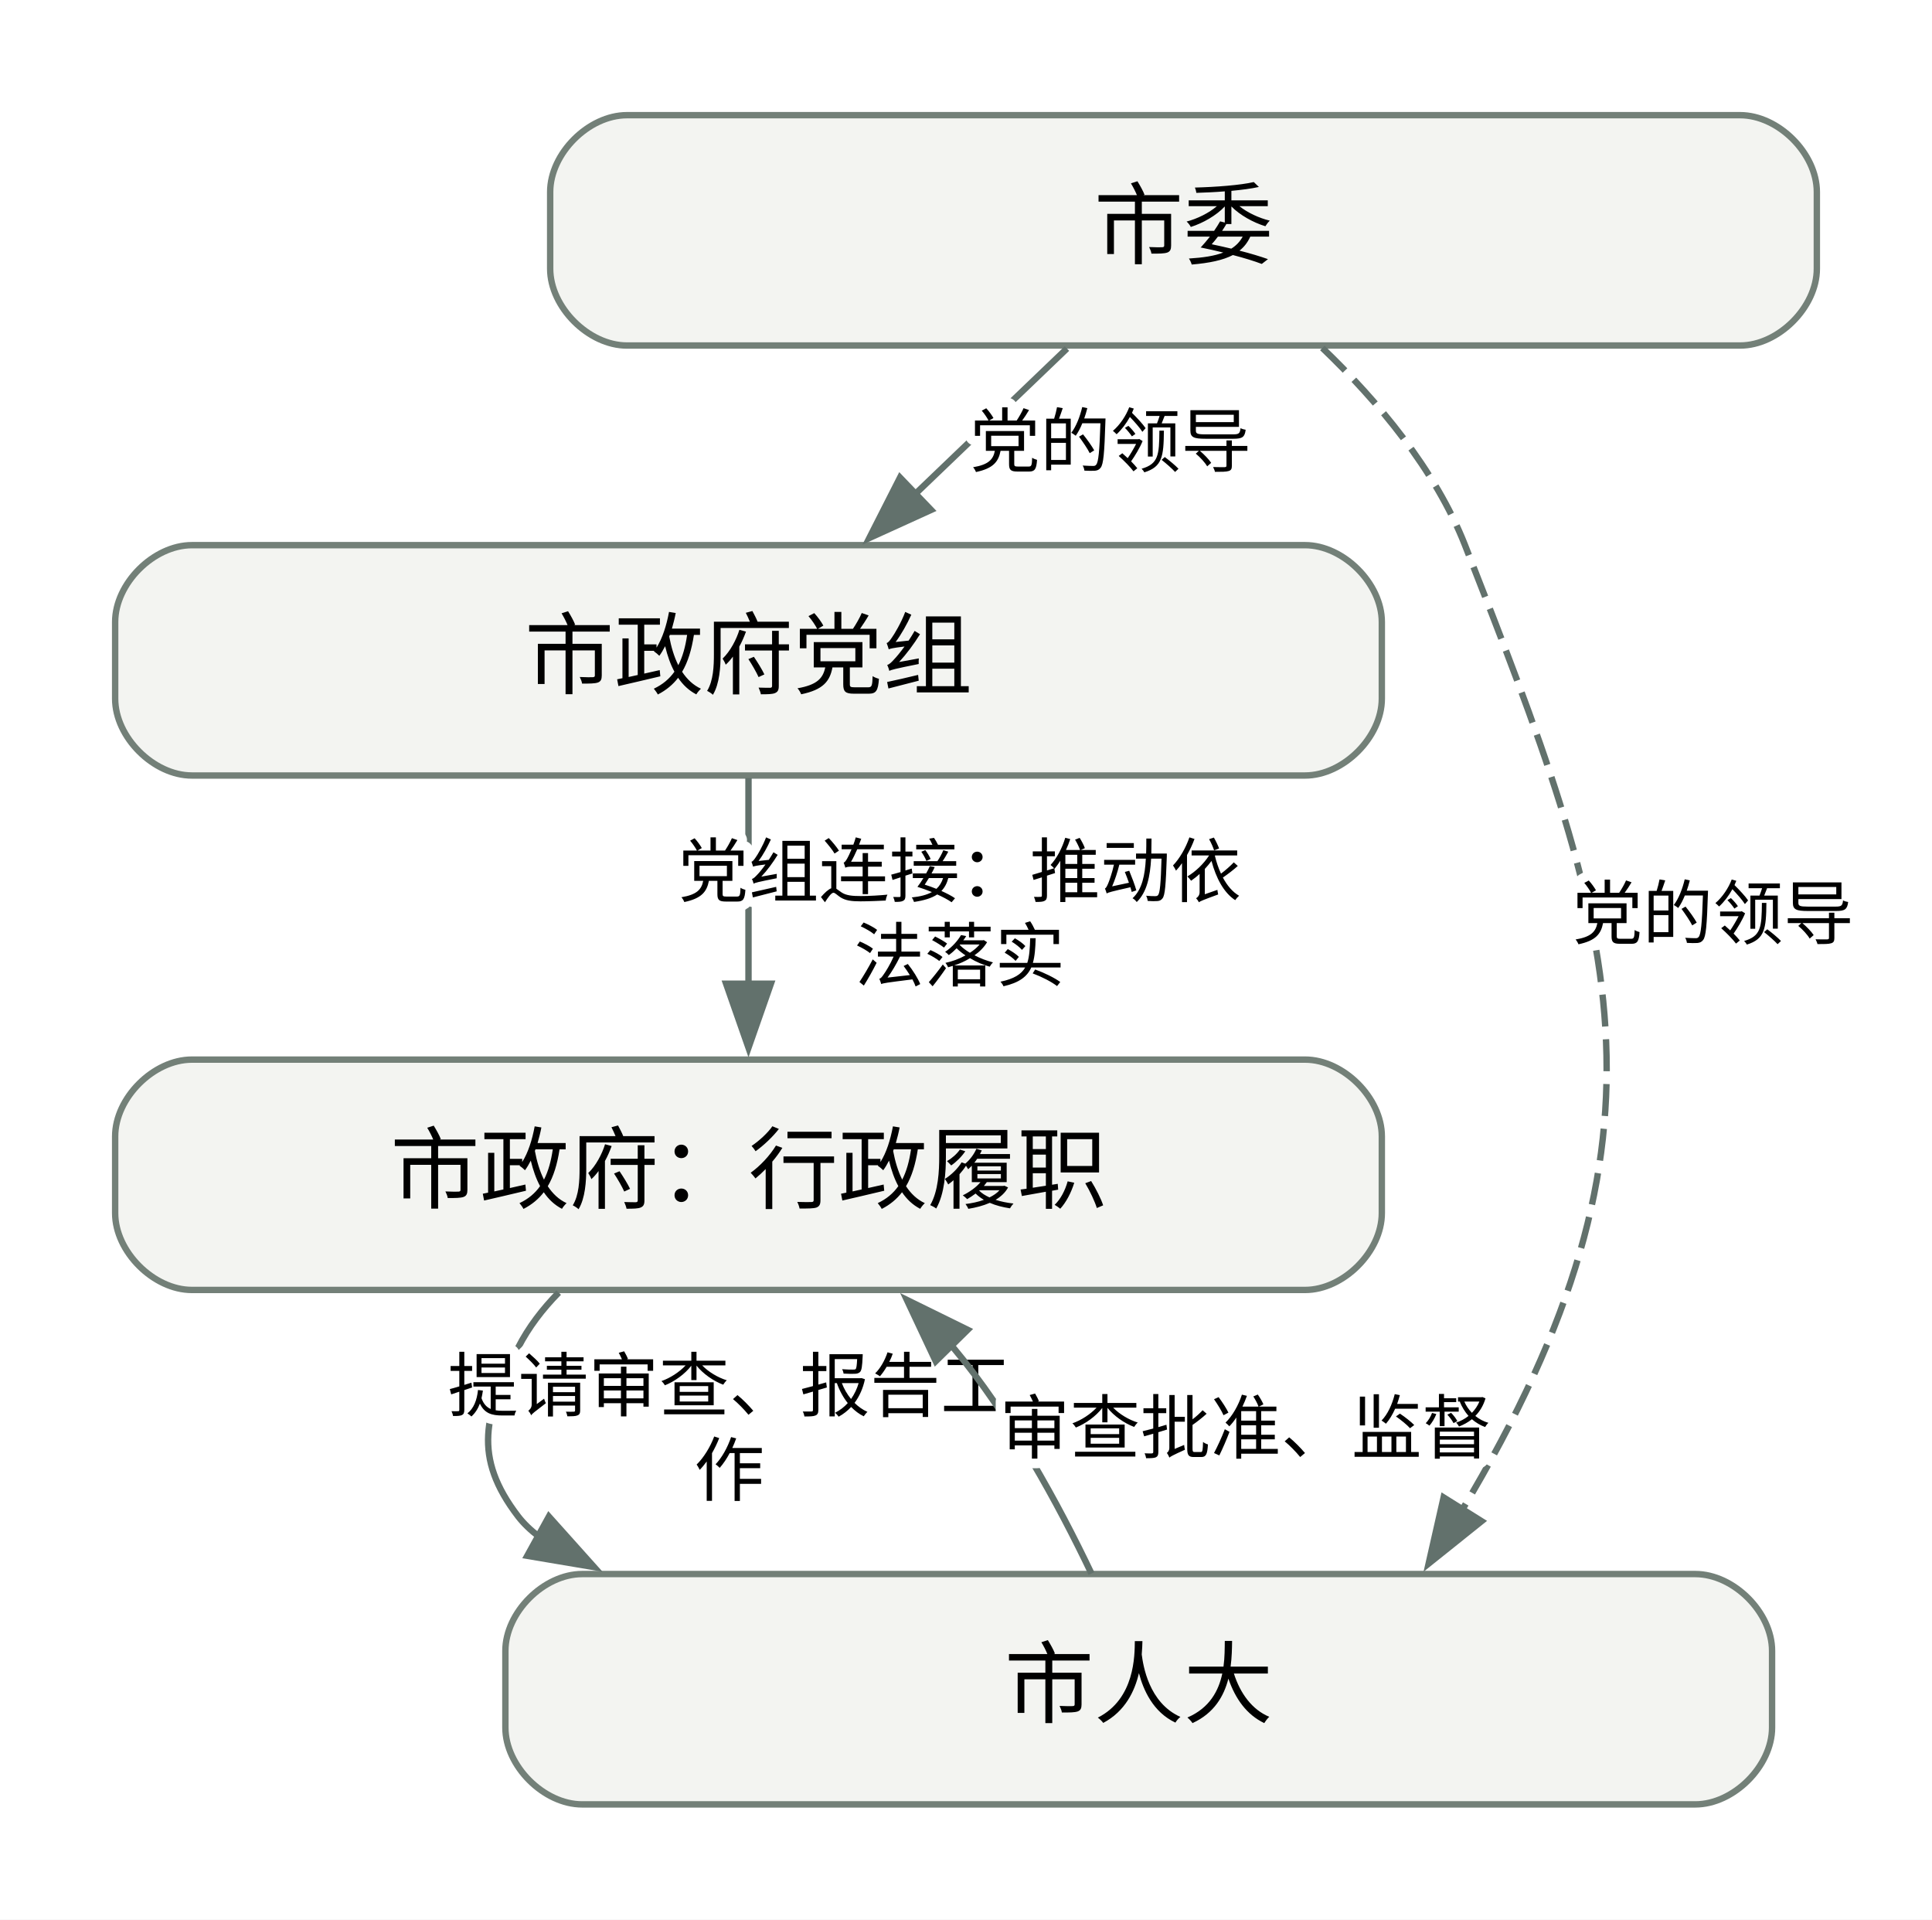
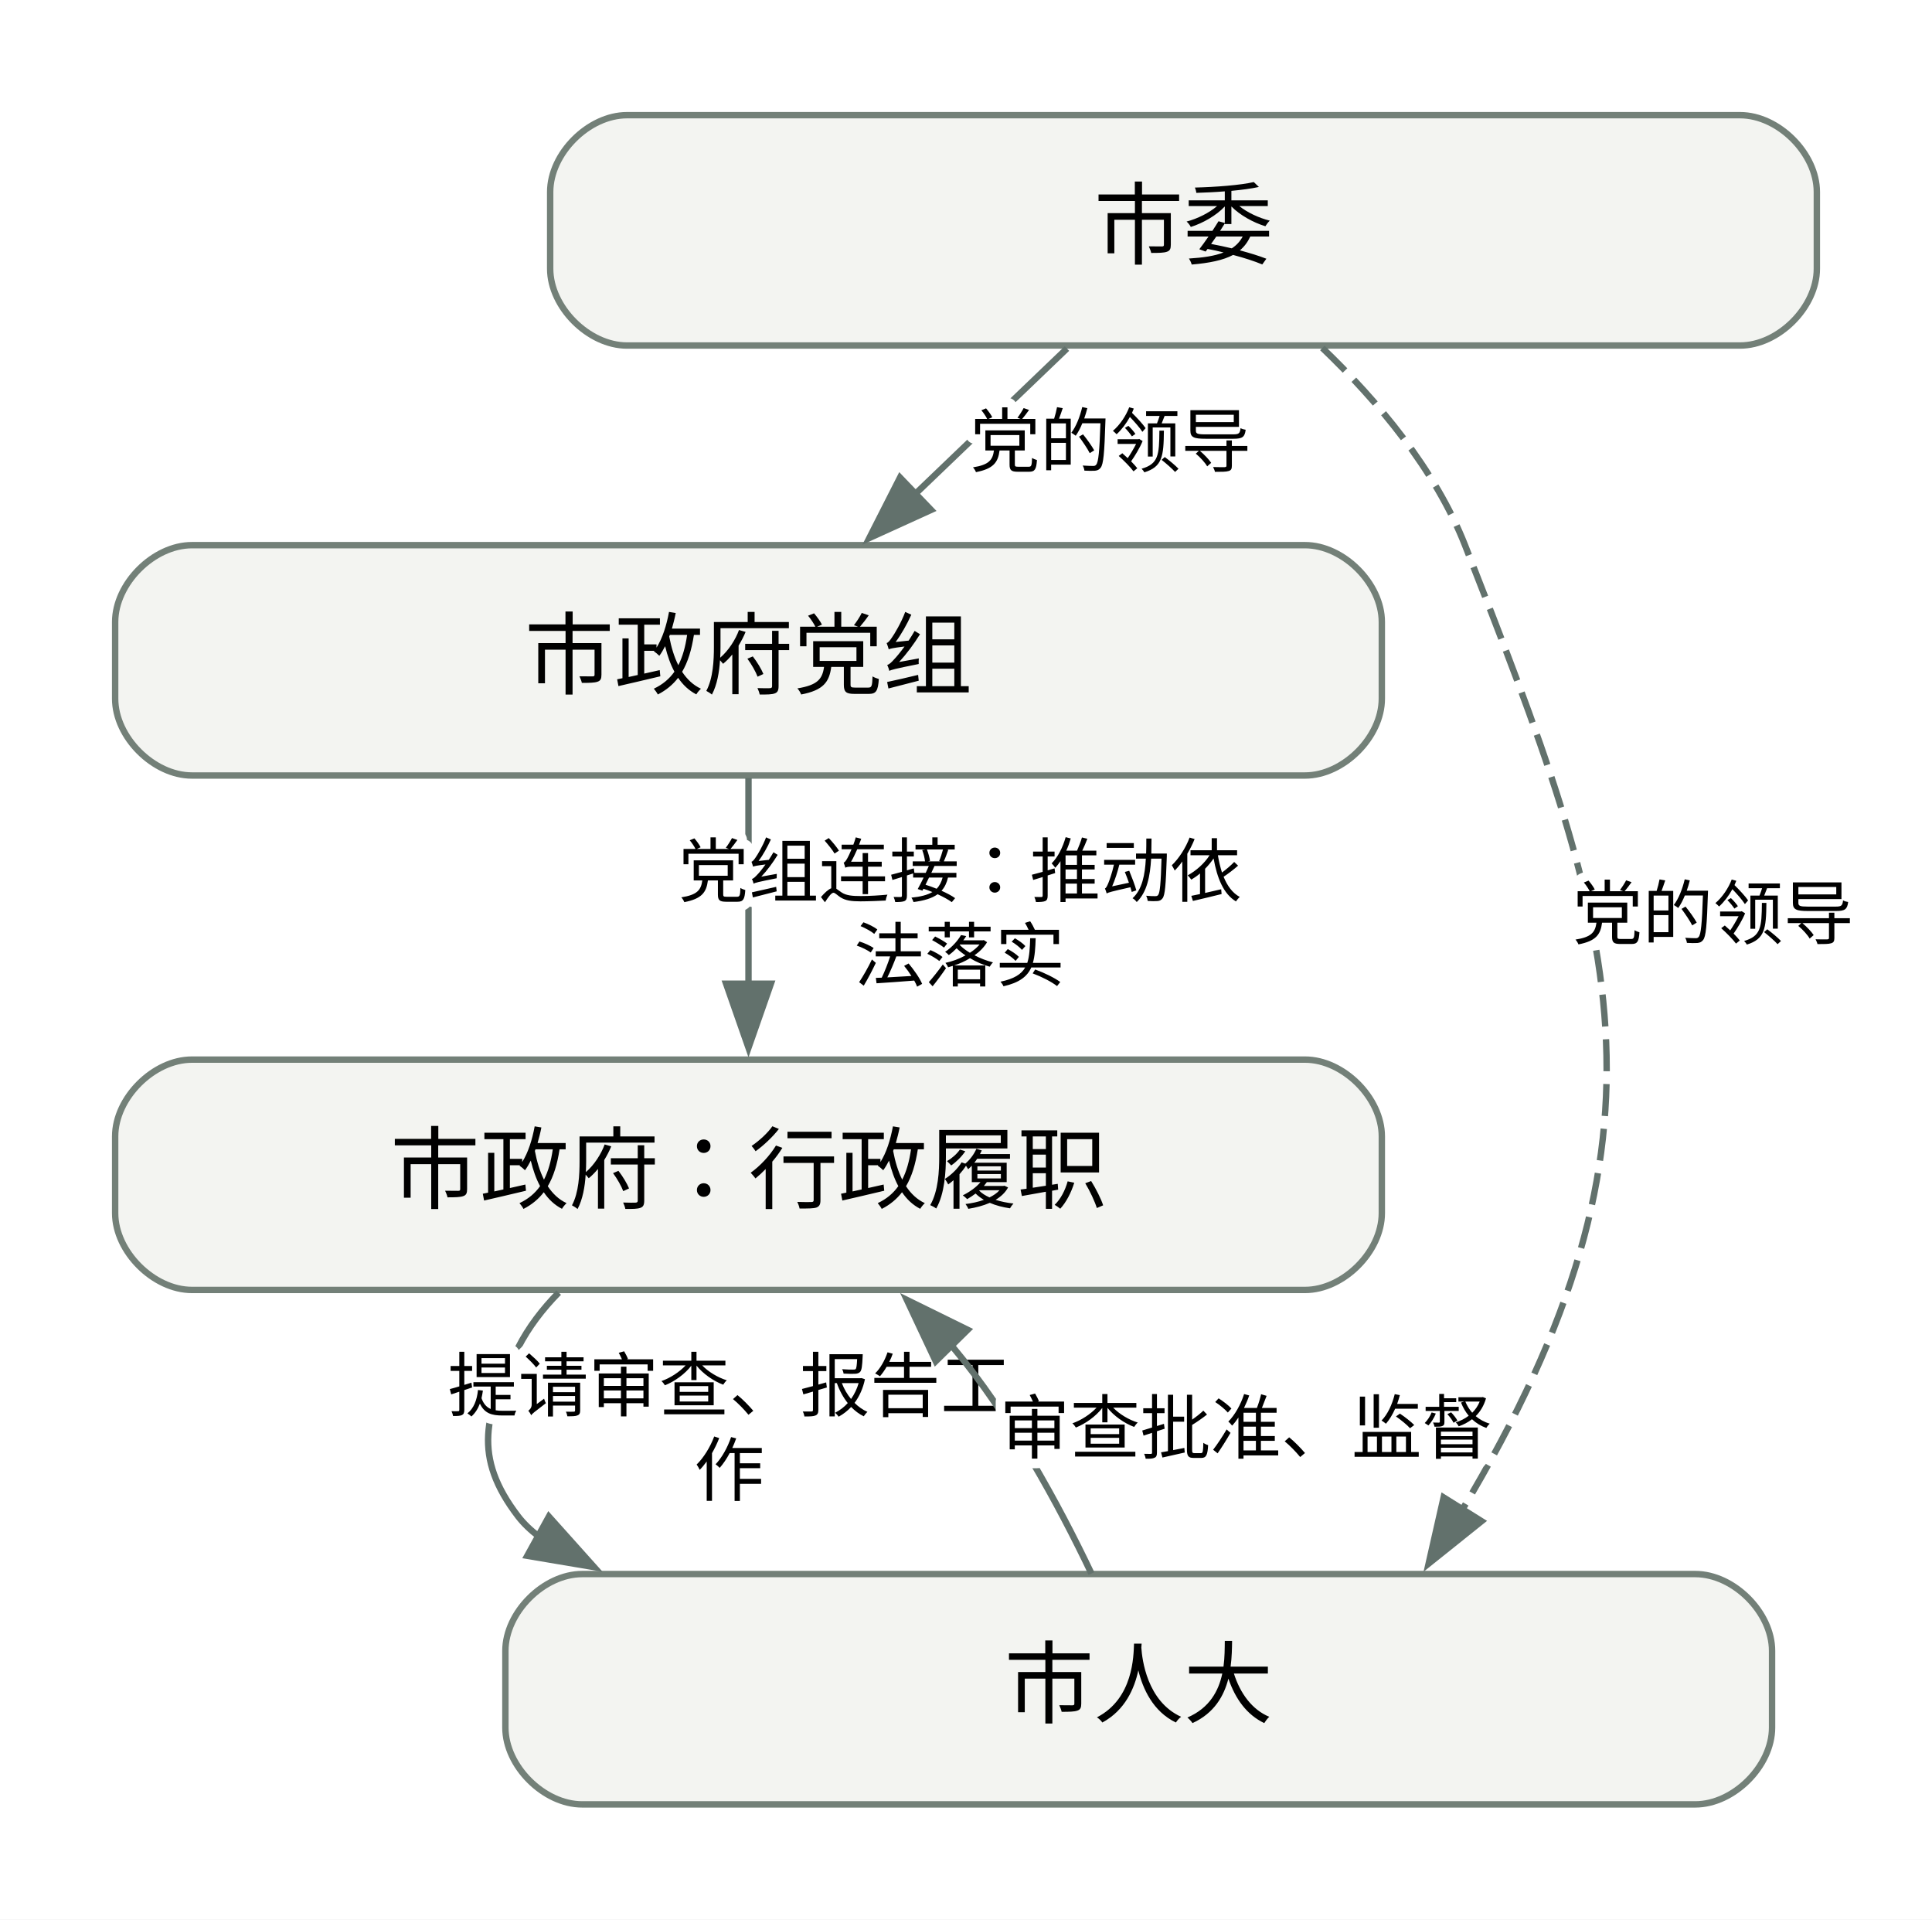
<svg xmlns="http://www.w3.org/2000/svg" width="302pt" height="300pt" viewBox="0.00 0.00 302.00 300.00">
  <g id="graph0" class="graph" transform="scale(1 1) rotate(0) translate(18 282)">
    <polygon fill="white" stroke="none" points="-18,18 -18,-282 284.27,-282 284.27,18 -18,18" />
    <g id="node1" class="node">
      <path fill="#f3f4f1" stroke="#738078" d="M254,-264C254,-264 80,-264 80,-264 74,-264 68,-258 68,-252 68,-252 68,-240 68,-240 68,-234 74,-228 80,-228 80,-228 254,-228 254,-228 260,-228 266,-234 266,-240 266,-240 266,-252 266,-252 266,-258 260,-264 254,-264" />
-       <text xml:space="preserve" text-anchor="middle" x="167" y="-241.8" font-family="Noto Sans CJK SC" font-size="14.00">市委</text>
+       <text xml:space="preserve" text-anchor="middle" x="167" y="-241.8" font-family="Noto Sans SC" font-size="14.00">市委</text>
    </g>
    <g id="node2" class="node">
      <path fill="#f3f4f1" stroke="#738078" d="M186,-196.8C186,-196.8 12,-196.8 12,-196.8 6,-196.8 0,-190.8 0,-184.8 0,-184.8 0,-172.8 0,-172.8 0,-166.8 6,-160.8 12,-160.8 12,-160.8 186,-160.8 186,-160.8 192,-160.8 198,-166.8 198,-172.8 198,-172.8 198,-184.8 198,-184.8 198,-190.8 192,-196.8 186,-196.8" />
-       <text xml:space="preserve" text-anchor="middle" x="99" y="-174.6" font-family="Noto Sans CJK SC" font-size="14.00">市政府党组</text>
+       <text xml:space="preserve" text-anchor="middle" x="99" y="-174.6" font-family="Noto Sans SC" font-size="14.00">市政府党组</text>
    </g>
    <g id="edge1" class="edge">
      <path fill="none" stroke="#62716c" d="M148.78,-227.53C141.5,-220.55 132.98,-212.38 125.06,-204.79" />
      <polygon fill="#62716c" stroke="#62716c" points="127.54,-202.31 117.89,-197.92 122.69,-207.36 127.54,-202.31" />
-       <text style="paint-order:stroke;stroke:white;stroke-width:3;stroke-linejoin:round" xml:space="preserve" text-anchor="middle" x="155.59" y="-209.1" font-family="Noto Sans CJK SC" font-size="11.00">党的领导</text>
+       <text style="paint-order:stroke;stroke:white;stroke-width:3;stroke-linejoin:round" xml:space="preserve" text-anchor="middle" x="155.59" y="-209.1" font-family="Noto Sans SC" font-size="11.00">党的领导</text>
    </g>
    <g id="node4" class="node">
      <path fill="#f3f4f1" stroke="#738078" d="M247,-36C247,-36 73,-36 73,-36 67,-36 61,-30 61,-24 61,-24 61,-12 61,-12 61,-6 67,0 73,0 73,0 247,0 247,0 253,0 259,-6 259,-12 259,-12 259,-24 259,-24 259,-30 253,-36 247,-36" />
-       <text xml:space="preserve" text-anchor="middle" x="160" y="-13.8" font-family="Noto Sans CJK SC" font-size="14.00">市人大</text>
+       <text xml:space="preserve" text-anchor="middle" x="160" y="-13.8" font-family="Noto Sans SC" font-size="14.00">市人大</text>
    </g>
    <g id="edge3" class="edge">
      <path fill="none" stroke="#62716c" stroke-dasharray="5,2" d="M188.7,-227.62C197.36,-219.32 206.36,-208.61 211,-196.8 234.44,-137.06 246.28,-105.55 210.42,-45.79" />
      <polygon fill="#62716c" stroke="#62716c" points="213.59,-44.26 205.32,-37.64 207.66,-47.97 213.59,-44.26" />
-       <text style="paint-order:stroke;stroke:white;stroke-width:3;stroke-linejoin:round" xml:space="preserve" text-anchor="middle" x="249.77" y="-135.3" font-family="Noto Sans CJK SC" font-size="11.00">党的领导</text>
+       <text style="paint-order:stroke;stroke:white;stroke-width:3;stroke-linejoin:round" xml:space="preserve" text-anchor="middle" x="249.77" y="-135.3" font-family="Noto Sans SC" font-size="11.00">党的领导</text>
    </g>
    <g id="node3" class="node">
      <path fill="#f3f4f1" stroke="#738078" d="M186,-116.4C186,-116.4 12,-116.4 12,-116.4 6,-116.4 0,-110.4 0,-104.4 0,-104.4 0,-92.4 0,-92.4 0,-86.4 6,-80.4 12,-80.4 12,-80.4 186,-80.4 186,-80.4 192,-80.4 198,-86.4 198,-92.4 198,-92.4 198,-104.4 198,-104.4 198,-110.4 192,-116.4 186,-116.4" />
-       <text xml:space="preserve" text-anchor="middle" x="99" y="-94.2" font-family="Noto Sans CJK SC" font-size="14.00">市政府：行政履职</text>
+       <text xml:space="preserve" text-anchor="middle" x="99" y="-94.2" font-family="Noto Sans SC" font-size="14.00">市政府：行政履职</text>
    </g>
    <g id="edge2" class="edge">
      <path fill="none" stroke="#62716c" d="M99,-160.4C99,-150.96 99,-139.05 99,-128.26" />
      <polygon fill="#62716c" stroke="#62716c" points="102.5,-128.26 99,-118.26 95.5,-128.26 102.5,-128.26" />
-       <text style="paint-order:stroke;stroke:white;stroke-width:3;stroke-linejoin:round" xml:space="preserve" text-anchor="middle" x="132" y="-141.9" font-family="Noto Sans CJK SC" font-size="11.00">党组连接：推动依</text>
-       <text style="paint-order:stroke;stroke:white;stroke-width:3;stroke-linejoin:round" xml:space="preserve" text-anchor="middle" x="132" y="-128.7" font-family="Noto Sans CJK SC" font-size="11.00">法落实</text>
+       <text style="paint-order:stroke;stroke:white;stroke-width:3;stroke-linejoin:round" xml:space="preserve" text-anchor="middle" x="132" y="-141.9" font-family="Noto Sans SC" font-size="11.00">党组连接：推动依</text>
+       <text style="paint-order:stroke;stroke:white;stroke-width:3;stroke-linejoin:round" xml:space="preserve" text-anchor="middle" x="132" y="-128.7" font-family="Noto Sans SC" font-size="11.00">法落实</text>
    </g>
    <g id="edge4" class="edge">
      <path fill="none" stroke="#62716c" d="M69.33,-79.99C66.81,-77.42 64.61,-74.56 63,-71.4 57.66,-60.95 55.86,-54.31 63,-45 63.84,-43.91 64.94,-42.85 66.28,-41.83" />
      <polygon fill="#62716c" stroke="#62716c" points="67.8,-44.98 74.87,-37.09 64.42,-38.85 67.8,-44.98" />
-       <text style="paint-order:stroke;stroke:white;stroke-width:3;stroke-linejoin:round" xml:space="preserve" text-anchor="middle" x="96" y="-61.5" font-family="Noto Sans CJK SC" font-size="11.00">提请审查、报告工</text>
-       <text style="paint-order:stroke;stroke:white;stroke-width:3;stroke-linejoin:round" xml:space="preserve" text-anchor="middle" x="96" y="-48.3" font-family="Noto Sans CJK SC" font-size="11.00">作</text>
+       <text style="paint-order:stroke;stroke:white;stroke-width:3;stroke-linejoin:round" xml:space="preserve" text-anchor="middle" x="96" y="-61.5" font-family="Noto Sans SC" font-size="11.00">提请审查、报告工</text>
+       <text style="paint-order:stroke;stroke:white;stroke-width:3;stroke-linejoin:round" xml:space="preserve" text-anchor="middle" x="96" y="-48.3" font-family="Noto Sans SC" font-size="11.00">作</text>
    </g>
    <g id="edge5" class="edge">
      <path fill="none" stroke="#62716c" d="M152.61,-36.08C147.47,-46.86 139.94,-60.72 131,-71.4 130.84,-71.59 130.69,-71.77 130.53,-71.95" />
      <polygon fill="#62716c" stroke="#62716c" points="128.27,-69.26 123.76,-78.84 133.26,-74.17 128.27,-69.26" />
-       <text style="paint-order:stroke;stroke:white;stroke-width:3;stroke-linejoin:round" xml:space="preserve" text-anchor="middle" x="176.74" y="-54.9" font-family="Noto Sans CJK SC" font-size="11.00">审查批准、监督</text>
+       <text style="paint-order:stroke;stroke:white;stroke-width:3;stroke-linejoin:round" xml:space="preserve" text-anchor="middle" x="176.74" y="-54.9" font-family="Noto Sans SC" font-size="11.00">审查批准、监督</text>
    </g>
  </g>
</svg>
